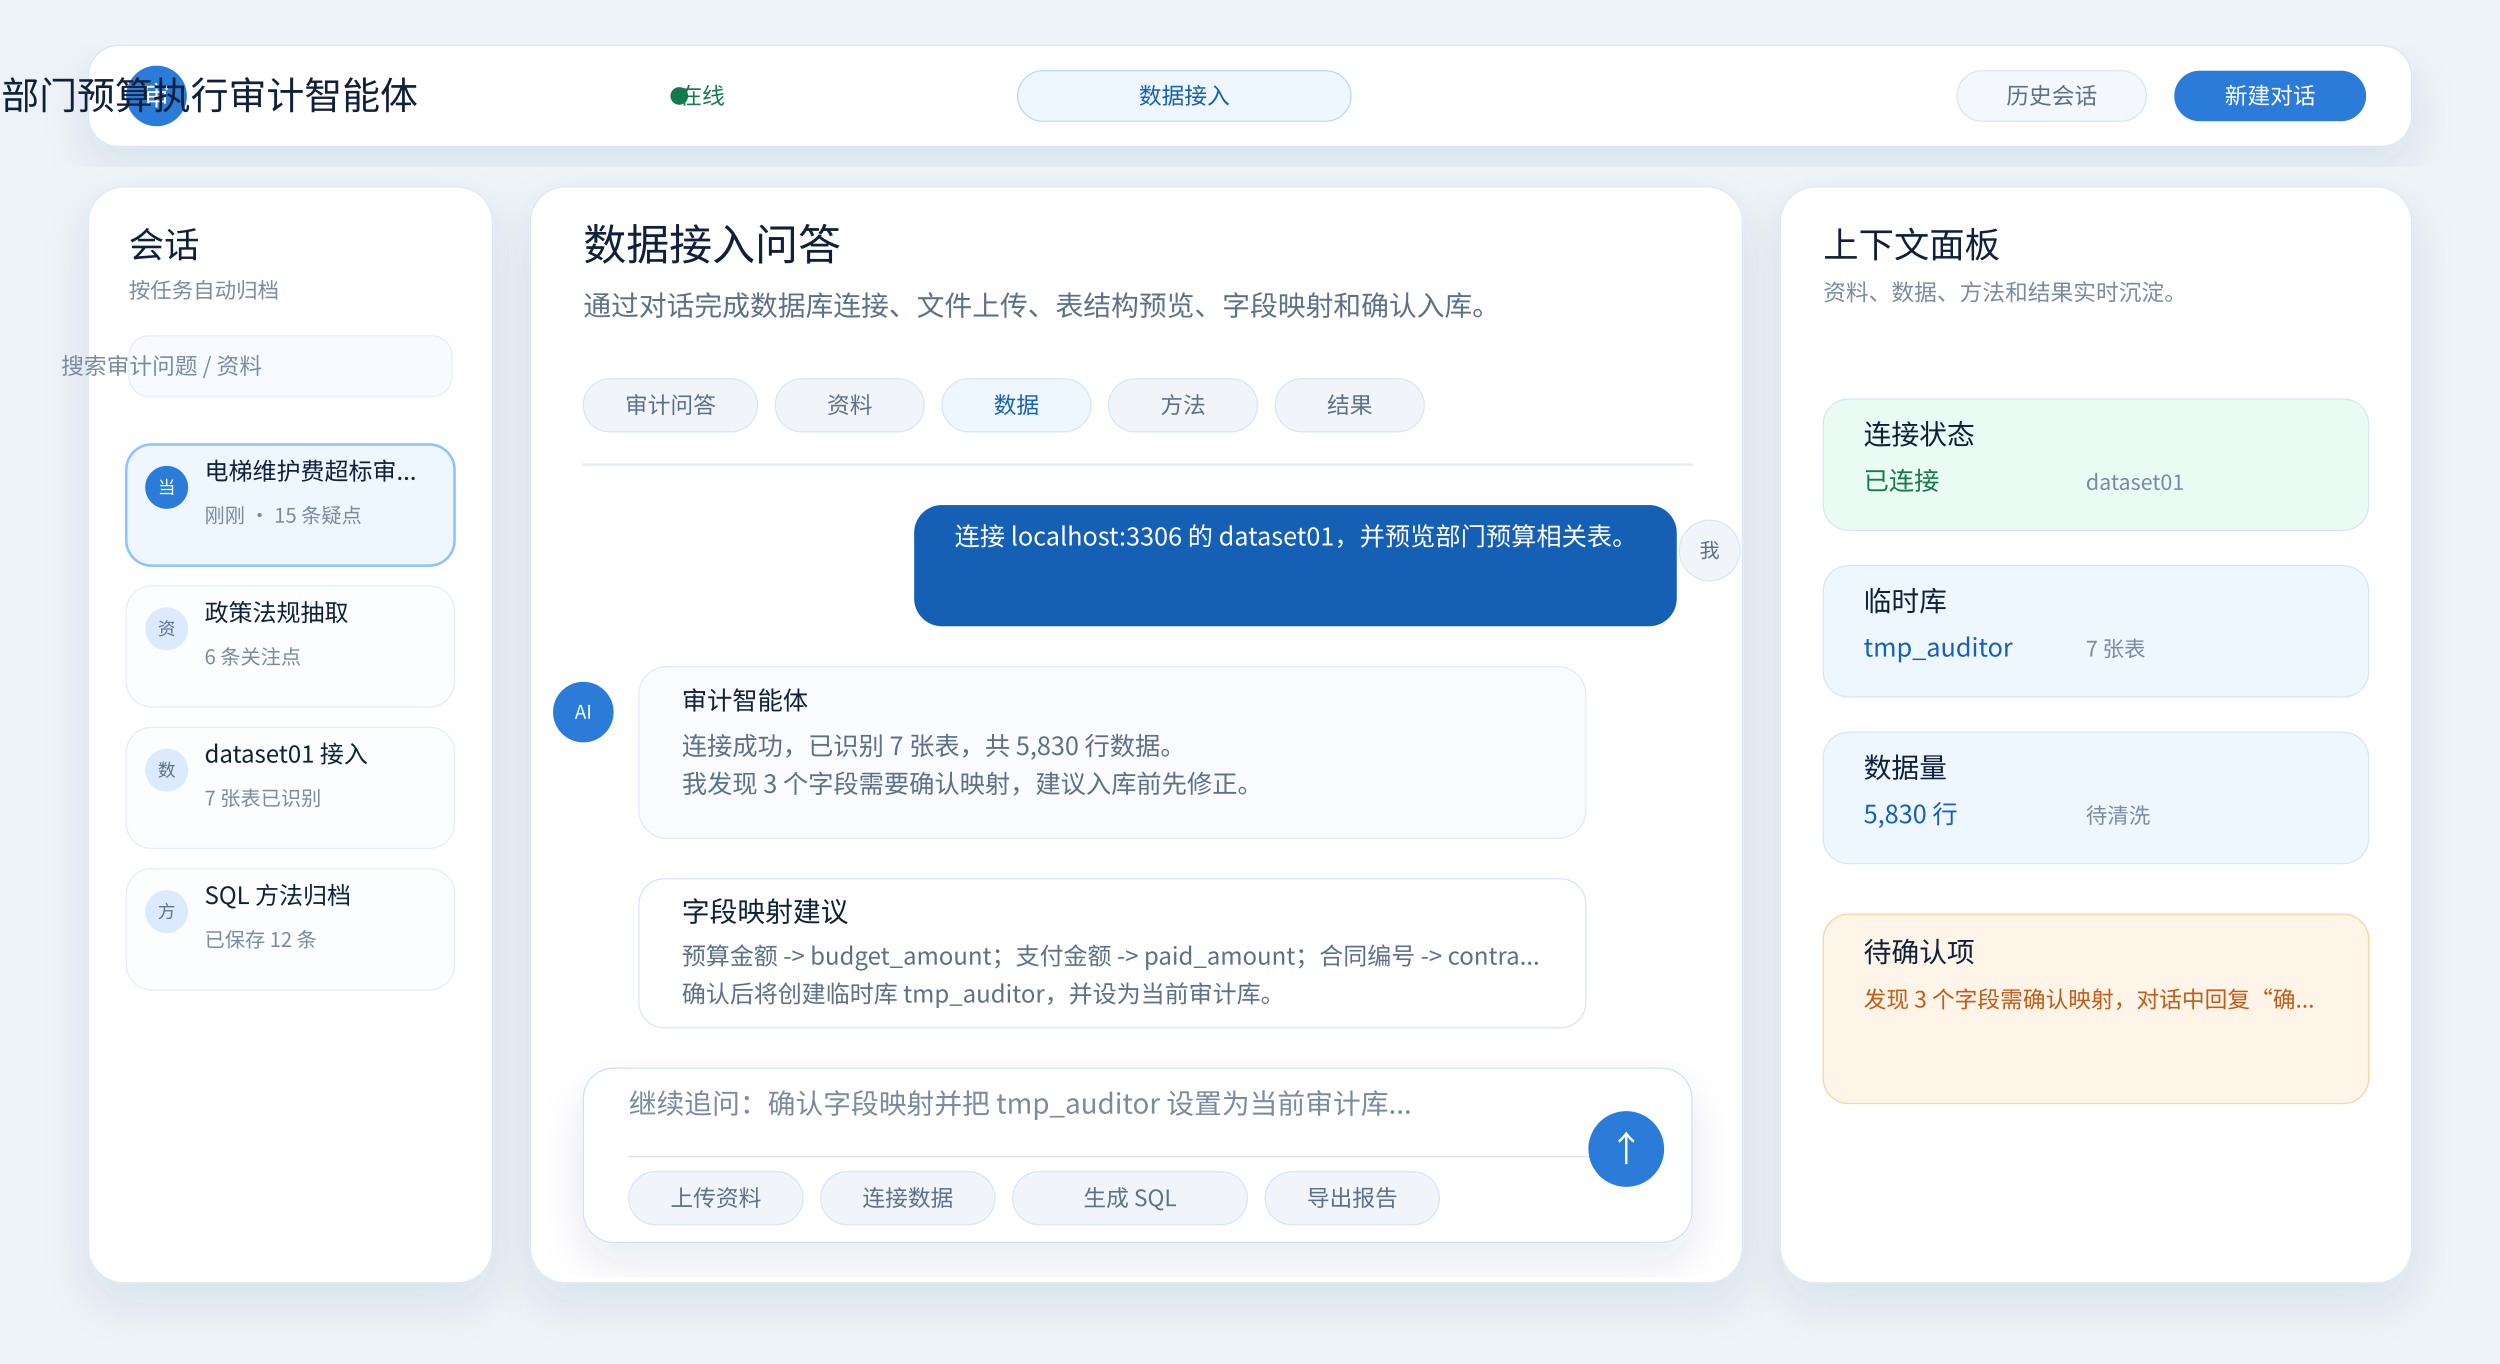
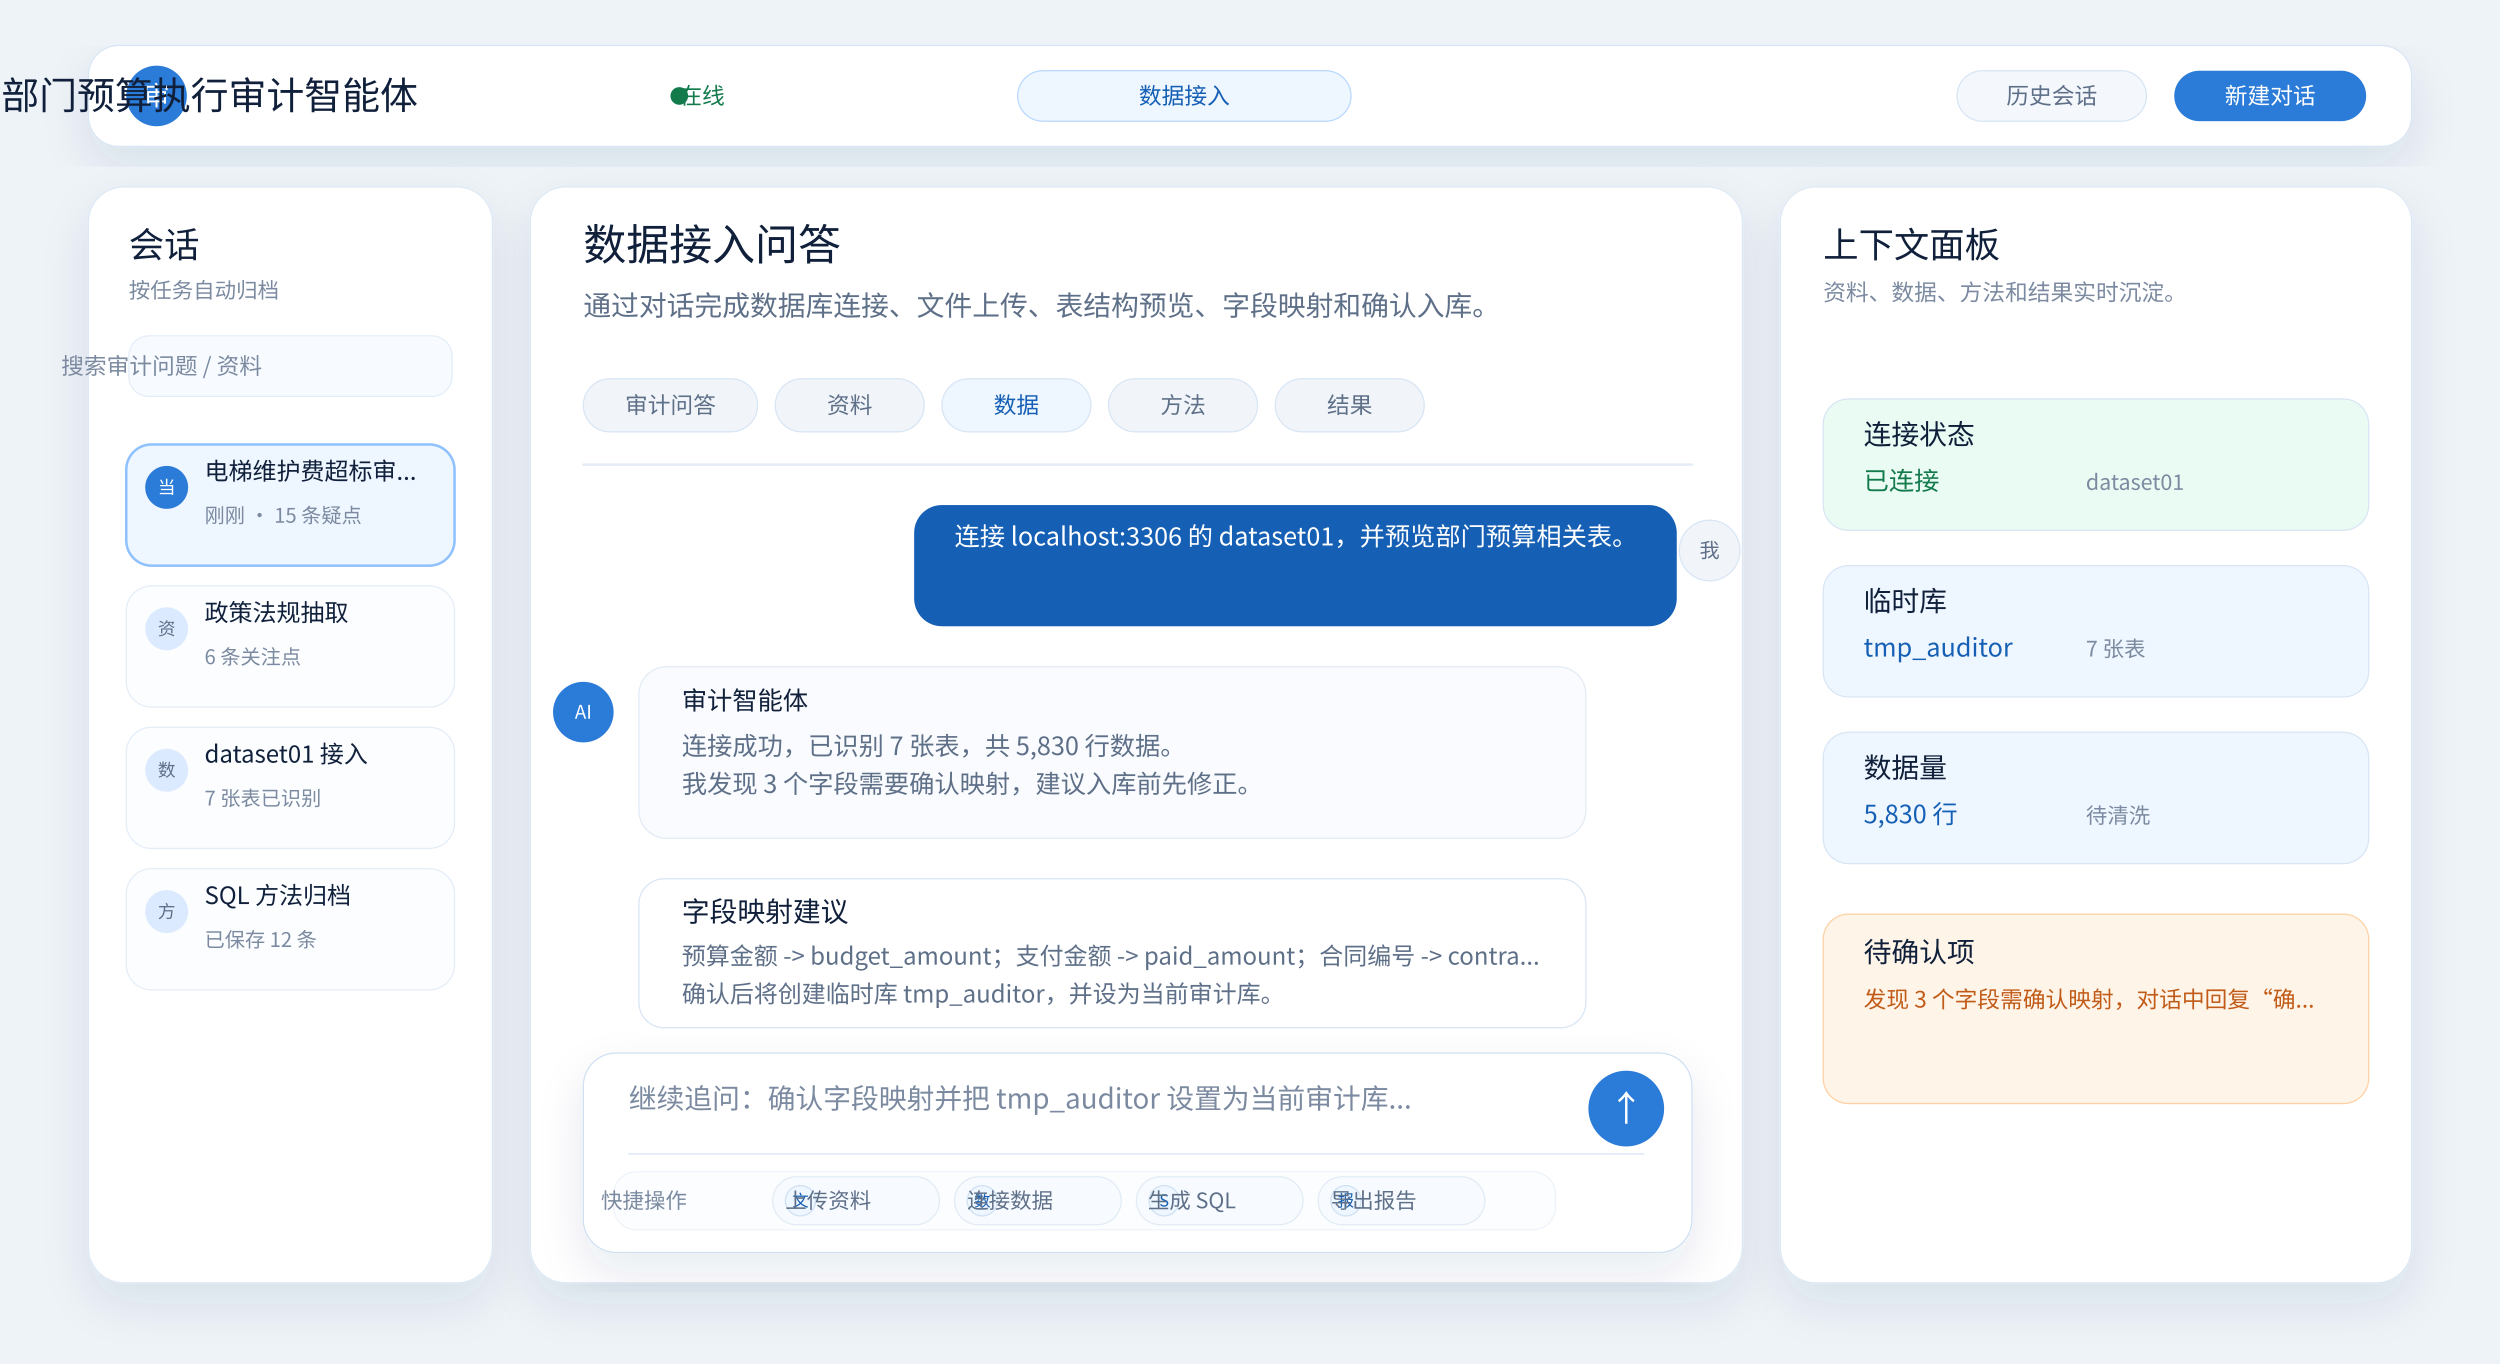
<svg xmlns="http://www.w3.org/2000/svg" width="1980" height="1080" viewBox="0 0 1980 1080" fill="none">
  <defs>
    <filter id="shadow" x="-20%" y="-20%" width="140%" height="140%">
      <feDropShadow dx="0" dy="16" stdDeviation="18" flood-color="#15345b" flood-opacity="0.10" />
    </filter>
  </defs>
  <rect width="1980" height="1080" fill="#eef3f8" />
  <rect x="70" y="36" width="1840" height="80" rx="24" fill="#ffffff" stroke="#d8e5f4" stroke-width="1" filter="url(#shadow)" />
  <circle cx="124" cy="76" r="24" fill="#2b7bd8" />
  <text x="124" y="76" fill="#ffffff" font-size="21" font-family="WenQuanYi Micro Hei, Noto Sans CJK SC, Microsoft YaHei, Arial, sans-serif" text-anchor="middle" dominant-baseline="middle">审</text>
  <text x="166" y="76" fill="#10203b" font-size="30" font-family="WenQuanYi Micro Hei, Noto Sans CJK SC, Microsoft YaHei, Arial, sans-serif" text-anchor="middle" dominant-baseline="middle">部门预算执行审计智能体</text>
  <circle cx="538" cy="76" r="7" fill="#137a4c" />
  <text x="556" y="76" fill="#137a4c" font-size="18" font-family="WenQuanYi Micro Hei, Noto Sans CJK SC, Microsoft YaHei, Arial, sans-serif" text-anchor="middle" dominant-baseline="middle">在线</text>
  <rect x="806" y="56" width="264" height="40" rx="20" fill="#eef6ff" stroke="#b9d8ff" stroke-width="1" />
  <text x="938" y="76" fill="#155fb4" font-size="18" font-family="WenQuanYi Micro Hei, Noto Sans CJK SC, Microsoft YaHei, Arial, sans-serif" text-anchor="middle" dominant-baseline="middle">数据接入</text>
  <rect x="1550" y="56" width="150" height="40" rx="20" fill="#f4f7fb" stroke="#d8e5f4" stroke-width="1" />
  <text x="1625" y="76" fill="#5e6f88" font-size="18" font-family="WenQuanYi Micro Hei, Noto Sans CJK SC, Microsoft YaHei, Arial, sans-serif" text-anchor="middle" dominant-baseline="middle">历史会话</text>
  <rect x="1722" y="56" width="152" height="40" rx="20" fill="#2b7bd8" />
  <text x="1798" y="76" fill="#ffffff" font-size="18" font-family="WenQuanYi Micro Hei, Noto Sans CJK SC, Microsoft YaHei, Arial, sans-serif" text-anchor="middle" dominant-baseline="middle">新建对话</text>
  <rect x="70" y="148" width="320" height="868" rx="28" fill="#ffffff" stroke="#dce8f5" stroke-width="1" filter="url(#shadow)" />
  <rect x="420" y="148" width="960" height="868" rx="28" fill="#ffffff" stroke="#dce8f5" stroke-width="1" filter="url(#shadow)" />
  <rect x="1410" y="148" width="500" height="868" rx="28" fill="#ffffff" stroke="#dce8f5" stroke-width="1" filter="url(#shadow)" />
  <text x="102" y="204" fill="#10203b" font-size="28" font-family="WenQuanYi Micro Hei, Noto Sans CJK SC, Microsoft YaHei, Arial, sans-serif" text-anchor="start" dominant-baseline="auto">会话</text>
  <text x="102" y="236" fill="#7b8aa0" font-size="17" font-family="WenQuanYi Micro Hei, Noto Sans CJK SC, Microsoft YaHei, Arial, sans-serif" text-anchor="start" dominant-baseline="auto">按任务自动归档</text>
  <rect x="102" y="266" width="256" height="48" rx="16" fill="#f7fbff" stroke="#e4edf7" stroke-width="1" />
  <text x="128" y="290" fill="#7b8aa0" font-size="18" font-family="WenQuanYi Micro Hei, Noto Sans CJK SC, Microsoft YaHei, Arial, sans-serif" text-anchor="middle" dominant-baseline="middle">搜索审计问题 / 资料</text>
  <rect x="100" y="352" width="260" height="96" rx="20" fill="#eef6ff" stroke="#8fc1ff" stroke-width="2" />
  <circle cx="132" cy="386" r="17" fill="#2b7bd8" />
  <text x="132" y="386" fill="#ffffff" font-size="14" font-family="WenQuanYi Micro Hei, Noto Sans CJK SC, Microsoft YaHei, Arial, sans-serif" text-anchor="middle" dominant-baseline="middle">当</text>
  <text x="162" y="380" fill="#10203b" font-size="19" font-family="WenQuanYi Micro Hei, Noto Sans CJK SC, Microsoft YaHei, Arial, sans-serif" text-anchor="start" dominant-baseline="auto">电梯维护费超标审...</text>
  <text x="162" y="414" fill="#7b8aa0" font-size="16" font-family="WenQuanYi Micro Hei, Noto Sans CJK SC, Microsoft YaHei, Arial, sans-serif" text-anchor="start" dominant-baseline="auto">刚刚 · 15 条疑点</text>
  <rect x="100" y="464" width="260" height="96" rx="20" fill="#fbfdff" stroke="#e4edf7" stroke-width="1" />
  <circle cx="132" cy="498" r="17" fill="#dbeafe" />
  <text x="132" y="498" fill="#5e6f88" font-size="14" font-family="WenQuanYi Micro Hei, Noto Sans CJK SC, Microsoft YaHei, Arial, sans-serif" text-anchor="middle" dominant-baseline="middle">资</text>
  <text x="162" y="492" fill="#10203b" font-size="19" font-family="WenQuanYi Micro Hei, Noto Sans CJK SC, Microsoft YaHei, Arial, sans-serif" text-anchor="start" dominant-baseline="auto">政策法规抽取</text>
  <text x="162" y="526" fill="#7b8aa0" font-size="16" font-family="WenQuanYi Micro Hei, Noto Sans CJK SC, Microsoft YaHei, Arial, sans-serif" text-anchor="start" dominant-baseline="auto">6 条关注点</text>
  <rect x="100" y="576" width="260" height="96" rx="20" fill="#fbfdff" stroke="#e4edf7" stroke-width="1" />
  <circle cx="132" cy="610" r="17" fill="#dbeafe" />
  <text x="132" y="610" fill="#5e6f88" font-size="14" font-family="WenQuanYi Micro Hei, Noto Sans CJK SC, Microsoft YaHei, Arial, sans-serif" text-anchor="middle" dominant-baseline="middle">数</text>
  <text x="162" y="604" fill="#10203b" font-size="19" font-family="WenQuanYi Micro Hei, Noto Sans CJK SC, Microsoft YaHei, Arial, sans-serif" text-anchor="start" dominant-baseline="auto">dataset01 接入</text>
  <text x="162" y="638" fill="#7b8aa0" font-size="16" font-family="WenQuanYi Micro Hei, Noto Sans CJK SC, Microsoft YaHei, Arial, sans-serif" text-anchor="start" dominant-baseline="auto">7 张表已识别</text>
  <rect x="100" y="688" width="260" height="96" rx="20" fill="#fbfdff" stroke="#e4edf7" stroke-width="1" />
  <circle cx="132" cy="722" r="17" fill="#dbeafe" />
  <text x="132" y="722" fill="#5e6f88" font-size="14" font-family="WenQuanYi Micro Hei, Noto Sans CJK SC, Microsoft YaHei, Arial, sans-serif" text-anchor="middle" dominant-baseline="middle">方</text>
  <text x="162" y="716" fill="#10203b" font-size="19" font-family="WenQuanYi Micro Hei, Noto Sans CJK SC, Microsoft YaHei, Arial, sans-serif" text-anchor="start" dominant-baseline="auto">SQL 方法归档</text>
  <text x="162" y="750" fill="#7b8aa0" font-size="16" font-family="WenQuanYi Micro Hei, Noto Sans CJK SC, Microsoft YaHei, Arial, sans-serif" text-anchor="start" dominant-baseline="auto">已保存 12 条</text>
  <text x="462" y="206" fill="#10203b" font-size="34" font-family="WenQuanYi Micro Hei, Noto Sans CJK SC, Microsoft YaHei, Arial, sans-serif" text-anchor="start" dominant-baseline="auto">数据接入问答</text>
  <text x="462" y="250" fill="#5e6f88" font-size="22" font-family="WenQuanYi Micro Hei, Noto Sans CJK SC, Microsoft YaHei, Arial, sans-serif" text-anchor="start" dominant-baseline="auto">通过对话完成数据库连接、文件上传、表结构预览、字段映射和确认入库。</text>
  <rect x="462" y="300" width="138" height="42" rx="21" fill="#f1f5f9" stroke="#d8e5f4" stroke-width="1" />
  <text x="531" y="321" fill="#5e6f88" font-size="18" font-family="WenQuanYi Micro Hei, Noto Sans CJK SC, Microsoft YaHei, Arial, sans-serif" text-anchor="middle" dominant-baseline="middle">审计问答</text>
  <rect x="614" y="300" width="118" height="42" rx="21" fill="#f1f5f9" stroke="#d8e5f4" stroke-width="1" />
  <text x="673" y="321" fill="#5e6f88" font-size="18" font-family="WenQuanYi Micro Hei, Noto Sans CJK SC, Microsoft YaHei, Arial, sans-serif" text-anchor="middle" dominant-baseline="middle">资料</text>
  <rect x="746" y="300" width="118" height="42" rx="21" fill="#eef6ff" stroke="#d8e5f4" stroke-width="1" />
  <text x="805" y="321" fill="#155fb4" font-size="18" font-family="WenQuanYi Micro Hei, Noto Sans CJK SC, Microsoft YaHei, Arial, sans-serif" text-anchor="middle" dominant-baseline="middle">数据</text>
  <rect x="878" y="300" width="118" height="42" rx="21" fill="#f1f5f9" stroke="#d8e5f4" stroke-width="1" />
  <text x="937" y="321" fill="#5e6f88" font-size="18" font-family="WenQuanYi Micro Hei, Noto Sans CJK SC, Microsoft YaHei, Arial, sans-serif" text-anchor="middle" dominant-baseline="middle">方法</text>
  <rect x="1010" y="300" width="118" height="42" rx="21" fill="#f1f5f9" stroke="#d8e5f4" stroke-width="1" />
  <text x="1069" y="321" fill="#5e6f88" font-size="18" font-family="WenQuanYi Micro Hei, Noto Sans CJK SC, Microsoft YaHei, Arial, sans-serif" text-anchor="middle" dominant-baseline="middle">结果</text>
  <line x1="462" y1="368" x2="1340" y2="368" stroke="#e5edf7" stroke-width="2" stroke-linecap="round" />
  <text x="1444" y="204" fill="#10203b" font-size="28" font-family="WenQuanYi Micro Hei, Noto Sans CJK SC, Microsoft YaHei, Arial, sans-serif" text-anchor="start" dominant-baseline="auto">上下文面板</text>
  <text x="1444" y="238" fill="#7b8aa0" font-size="18" font-family="WenQuanYi Micro Hei, Noto Sans CJK SC, Microsoft YaHei, Arial, sans-serif" text-anchor="start" dominant-baseline="auto">资料、数据、方法和结果实时沉淀。</text>
  <rect x="724" y="400" width="604" height="96" rx="22" fill="#155fb4" />
  <text x="756" y="432" fill="#ffffff" font-size="20" font-family="WenQuanYi Micro Hei, Noto Sans CJK SC, Microsoft YaHei, Arial, sans-serif" text-anchor="start" dominant-baseline="auto">连接 localhost:3306 的 dataset01，并预览部门预算相关表。</text>
  <circle cx="1354" cy="436" r="24" fill="#f1f5f9" stroke="#d8e5f4" stroke-width="1" />
  <text x="1354" y="436" fill="#5e6f88" font-size="16" font-family="WenQuanYi Micro Hei, Noto Sans CJK SC, Microsoft YaHei, Arial, sans-serif" text-anchor="middle" dominant-baseline="middle">我</text>
  <circle cx="462" cy="564" r="24" fill="#2b7bd8" />
  <text x="462" y="564" fill="#ffffff" font-size="15" font-family="WenQuanYi Micro Hei, Noto Sans CJK SC, Microsoft YaHei, Arial, sans-serif" text-anchor="middle" dominant-baseline="middle">AI</text>
  <rect x="506" y="528" width="750" height="136" rx="22" fill="#f9fbfe" stroke="#e2ebf5" stroke-width="1" />
  <text x="540" y="562" fill="#10203b" font-size="20" font-family="WenQuanYi Micro Hei, Noto Sans CJK SC, Microsoft YaHei, Arial, sans-serif" text-anchor="start" dominant-baseline="auto">审计智能体</text>
  <text x="540" y="598" fill="#5e6f88" font-size="20" font-family="WenQuanYi Micro Hei, Noto Sans CJK SC, Microsoft YaHei, Arial, sans-serif" text-anchor="start" dominant-baseline="auto">连接成功，已识别 7 张表，共 5,830 行数据。</text>
  <text x="540" y="628" fill="#5e6f88" font-size="20" font-family="WenQuanYi Micro Hei, Noto Sans CJK SC, Microsoft YaHei, Arial, sans-serif" text-anchor="start" dominant-baseline="auto">我发现 3 个字段需要确认映射，建议入库前先修正。</text>
  <rect x="506" y="696" width="750" height="118" rx="20" fill="#ffffff" stroke="#d8e5f4" stroke-width="1" />
  <text x="540" y="730" fill="#10203b" font-size="22" font-family="WenQuanYi Micro Hei, Noto Sans CJK SC, Microsoft YaHei, Arial, sans-serif" text-anchor="start" dominant-baseline="auto">字段映射建议</text>
  <text x="540" y="764" fill="#5e6f88" font-size="19" font-family="WenQuanYi Micro Hei, Noto Sans CJK SC, Microsoft YaHei, Arial, sans-serif" text-anchor="start" dominant-baseline="auto">预算金额 -&gt; budget_amount；支付金额 -&gt; paid_amount；合同编号 -&gt; contra...</text>
  <text x="540" y="794" fill="#5e6f88" font-size="19" font-family="WenQuanYi Micro Hei, Noto Sans CJK SC, Microsoft YaHei, Arial, sans-serif" text-anchor="start" dominant-baseline="auto">确认后将创建临时库 tmp_auditor，并设为当前审计库。</text>
-   <rect x="462" y="846" width="878" height="138" rx="24" fill="#ffffff" stroke="#cfe0f2" stroke-width="1" filter="url(#shadow)" />
-   <text x="498" y="882" fill="#7b8aa0" font-size="22" font-family="WenQuanYi Micro Hei, Noto Sans CJK SC, Microsoft YaHei, Arial, sans-serif" text-anchor="start" dominant-baseline="auto">继续追问：确认字段映射并把 tmp_auditor 设置为当前审计库...</text>
-   <line x1="498" y1="916" x2="1302" y2="916" stroke="#d8e5f4" stroke-width="1" stroke-linecap="round" />
-   <rect x="498" y="928" width="138" height="42" rx="21" fill="#f1f5f9" stroke="#d8e5f4" stroke-width="1" />
-   <text x="567" y="949" fill="#5e6f88" font-size="18" font-family="WenQuanYi Micro Hei, Noto Sans CJK SC, Microsoft YaHei, Arial, sans-serif" text-anchor="middle" dominant-baseline="middle">上传资料</text>
-   <rect x="650" y="928" width="138" height="42" rx="21" fill="#f1f5f9" stroke="#d8e5f4" stroke-width="1" />
-   <text x="719" y="949" fill="#5e6f88" font-size="18" font-family="WenQuanYi Micro Hei, Noto Sans CJK SC, Microsoft YaHei, Arial, sans-serif" text-anchor="middle" dominant-baseline="middle">连接数据</text>
-   <rect x="802" y="928" width="186" height="42" rx="21" fill="#f1f5f9" stroke="#d8e5f4" stroke-width="1" />
-   <text x="895" y="949" fill="#5e6f88" font-size="18" font-family="WenQuanYi Micro Hei, Noto Sans CJK SC, Microsoft YaHei, Arial, sans-serif" text-anchor="middle" dominant-baseline="middle">生成 SQL</text>
-   <rect x="1002" y="928" width="138" height="42" rx="21" fill="#f1f5f9" stroke="#d8e5f4" stroke-width="1" />
-   <text x="1071" y="949" fill="#5e6f88" font-size="18" font-family="WenQuanYi Micro Hei, Noto Sans CJK SC, Microsoft YaHei, Arial, sans-serif" text-anchor="middle" dominant-baseline="middle">导出报告</text>
-   <circle cx="1288" cy="910" r="30" fill="#2b7bd8" />
-   <text x="1288" y="910" fill="#ffffff" font-size="28" font-family="WenQuanYi Micro Hei, Noto Sans CJK SC, Microsoft YaHei, Arial, sans-serif" text-anchor="middle" dominant-baseline="middle">↑</text>
+   <rect x="462" y="834" width="878" height="158" rx="26" fill="#ffffff" stroke="#cfe0f2" stroke-width="1" filter="url(#shadow)" />
+   <text x="498" y="878" fill="#7b8aa0" font-size="22" font-family="WenQuanYi Micro Hei, Noto Sans CJK SC, Microsoft YaHei, Arial, sans-serif" text-anchor="start" dominant-baseline="auto">继续追问：确认字段映射并把 tmp_auditor 设置为当前审计库...</text>
+   <circle cx="1288" cy="878" r="30" fill="#2b7bd8" />
+   <text x="1288" y="878" fill="#ffffff" font-size="28" font-family="WenQuanYi Micro Hei, Noto Sans CJK SC, Microsoft YaHei, Arial, sans-serif" text-anchor="middle" dominant-baseline="middle">↑</text>
+   <line x1="498" y1="914" x2="1302" y2="914" stroke="#d8e5f4" stroke-width="1" stroke-linecap="round" />
+   <rect x="486" y="928" width="746" height="46" rx="18" fill="#fbfdff" stroke="#edf3f9" stroke-width="1" />
+   <text x="510" y="951" fill="#7b8aa0" font-size="17" font-family="WenQuanYi Micro Hei, Noto Sans CJK SC, Microsoft YaHei, Arial, sans-serif" text-anchor="middle" dominant-baseline="middle">快捷操作</text>
+   <rect x="612" y="932" width="132" height="38" rx="19" fill="#f7fbff" stroke="#e1ebf5" stroke-width="1" />
+   <circle cx="634" cy="951" r="12" fill="#eef6ff" stroke="#cfe0f2" stroke-width="1" />
+   <text x="634" y="951" fill="#155fb4" font-size="13" font-family="WenQuanYi Micro Hei, Noto Sans CJK SC, Microsoft YaHei, Arial, sans-serif" text-anchor="middle" dominant-baseline="middle">文</text>
+   <text x="656" y="951" fill="#5e6f88" font-size="17" font-family="WenQuanYi Micro Hei, Noto Sans CJK SC, Microsoft YaHei, Arial, sans-serif" text-anchor="middle" dominant-baseline="middle">上传资料</text>
+   <rect x="756" y="932" width="132" height="38" rx="19" fill="#f7fbff" stroke="#e1ebf5" stroke-width="1" />
+   <circle cx="778" cy="951" r="12" fill="#eef6ff" stroke="#cfe0f2" stroke-width="1" />
+   <text x="778" y="951" fill="#155fb4" font-size="13" font-family="WenQuanYi Micro Hei, Noto Sans CJK SC, Microsoft YaHei, Arial, sans-serif" text-anchor="middle" dominant-baseline="middle">数</text>
+   <text x="800" y="951" fill="#5e6f88" font-size="17" font-family="WenQuanYi Micro Hei, Noto Sans CJK SC, Microsoft YaHei, Arial, sans-serif" text-anchor="middle" dominant-baseline="middle">连接数据</text>
+   <rect x="900" y="932" width="132" height="38" rx="19" fill="#f7fbff" stroke="#e1ebf5" stroke-width="1" />
+   <circle cx="922" cy="951" r="12" fill="#eef6ff" stroke="#cfe0f2" stroke-width="1" />
+   <text x="922" y="951" fill="#155fb4" font-size="13" font-family="WenQuanYi Micro Hei, Noto Sans CJK SC, Microsoft YaHei, Arial, sans-serif" text-anchor="middle" dominant-baseline="middle">S</text>
+   <text x="944" y="951" fill="#5e6f88" font-size="17" font-family="WenQuanYi Micro Hei, Noto Sans CJK SC, Microsoft YaHei, Arial, sans-serif" text-anchor="middle" dominant-baseline="middle">生成 SQL</text>
+   <rect x="1044" y="932" width="132" height="38" rx="19" fill="#f7fbff" stroke="#e1ebf5" stroke-width="1" />
+   <circle cx="1066" cy="951" r="12" fill="#eef6ff" stroke="#cfe0f2" stroke-width="1" />
+   <text x="1066" y="951" fill="#155fb4" font-size="13" font-family="WenQuanYi Micro Hei, Noto Sans CJK SC, Microsoft YaHei, Arial, sans-serif" text-anchor="middle" dominant-baseline="middle">报</text>
+   <text x="1088" y="951" fill="#5e6f88" font-size="17" font-family="WenQuanYi Micro Hei, Noto Sans CJK SC, Microsoft YaHei, Arial, sans-serif" text-anchor="middle" dominant-baseline="middle">导出报告</text>
  <rect x="1444" y="316" width="432" height="104" rx="20" fill="#e9fbf2" stroke="#d8e5f4" stroke-width="1" />
  <text x="1476" y="352" fill="#10203b" font-size="22" font-family="WenQuanYi Micro Hei, Noto Sans CJK SC, Microsoft YaHei, Arial, sans-serif" text-anchor="start" dominant-baseline="auto">连接状态</text>
  <text x="1476" y="388" fill="#137a4c" font-size="20" font-family="WenQuanYi Micro Hei, Noto Sans CJK SC, Microsoft YaHei, Arial, sans-serif" text-anchor="start" dominant-baseline="auto">已连接</text>
  <text x="1652" y="388" fill="#7b8aa0" font-size="17" font-family="WenQuanYi Micro Hei, Noto Sans CJK SC, Microsoft YaHei, Arial, sans-serif" text-anchor="start" dominant-baseline="auto">dataset01</text>
  <rect x="1444" y="448" width="432" height="104" rx="20" fill="#eef6ff" stroke="#d8e5f4" stroke-width="1" />
  <text x="1476" y="484" fill="#10203b" font-size="22" font-family="WenQuanYi Micro Hei, Noto Sans CJK SC, Microsoft YaHei, Arial, sans-serif" text-anchor="start" dominant-baseline="auto">临时库</text>
  <text x="1476" y="520" fill="#155fb4" font-size="20" font-family="WenQuanYi Micro Hei, Noto Sans CJK SC, Microsoft YaHei, Arial, sans-serif" text-anchor="start" dominant-baseline="auto">tmp_auditor</text>
  <text x="1652" y="520" fill="#7b8aa0" font-size="17" font-family="WenQuanYi Micro Hei, Noto Sans CJK SC, Microsoft YaHei, Arial, sans-serif" text-anchor="start" dominant-baseline="auto">7 张表</text>
  <rect x="1444" y="580" width="432" height="104" rx="20" fill="#eef6ff" stroke="#d8e5f4" stroke-width="1" />
  <text x="1476" y="616" fill="#10203b" font-size="22" font-family="WenQuanYi Micro Hei, Noto Sans CJK SC, Microsoft YaHei, Arial, sans-serif" text-anchor="start" dominant-baseline="auto">数据量</text>
  <text x="1476" y="652" fill="#155fb4" font-size="20" font-family="WenQuanYi Micro Hei, Noto Sans CJK SC, Microsoft YaHei, Arial, sans-serif" text-anchor="start" dominant-baseline="auto">5,830 行</text>
  <text x="1652" y="652" fill="#7b8aa0" font-size="17" font-family="WenQuanYi Micro Hei, Noto Sans CJK SC, Microsoft YaHei, Arial, sans-serif" text-anchor="start" dominant-baseline="auto">待清洗</text>
  <rect x="1444" y="724" width="432" height="150" rx="20" fill="#fff4e8" stroke="#ffd0a3" stroke-width="1" />
  <text x="1476" y="762" fill="#10203b" font-size="22" font-family="WenQuanYi Micro Hei, Noto Sans CJK SC, Microsoft YaHei, Arial, sans-serif" text-anchor="start" dominant-baseline="auto">待确认项</text>
  <text x="1476" y="798" fill="#c15b18" font-size="18" font-family="WenQuanYi Micro Hei, Noto Sans CJK SC, Microsoft YaHei, Arial, sans-serif" text-anchor="start" dominant-baseline="auto">发现 3 个字段需确认映射，对话中回复“确...</text>
</svg>
